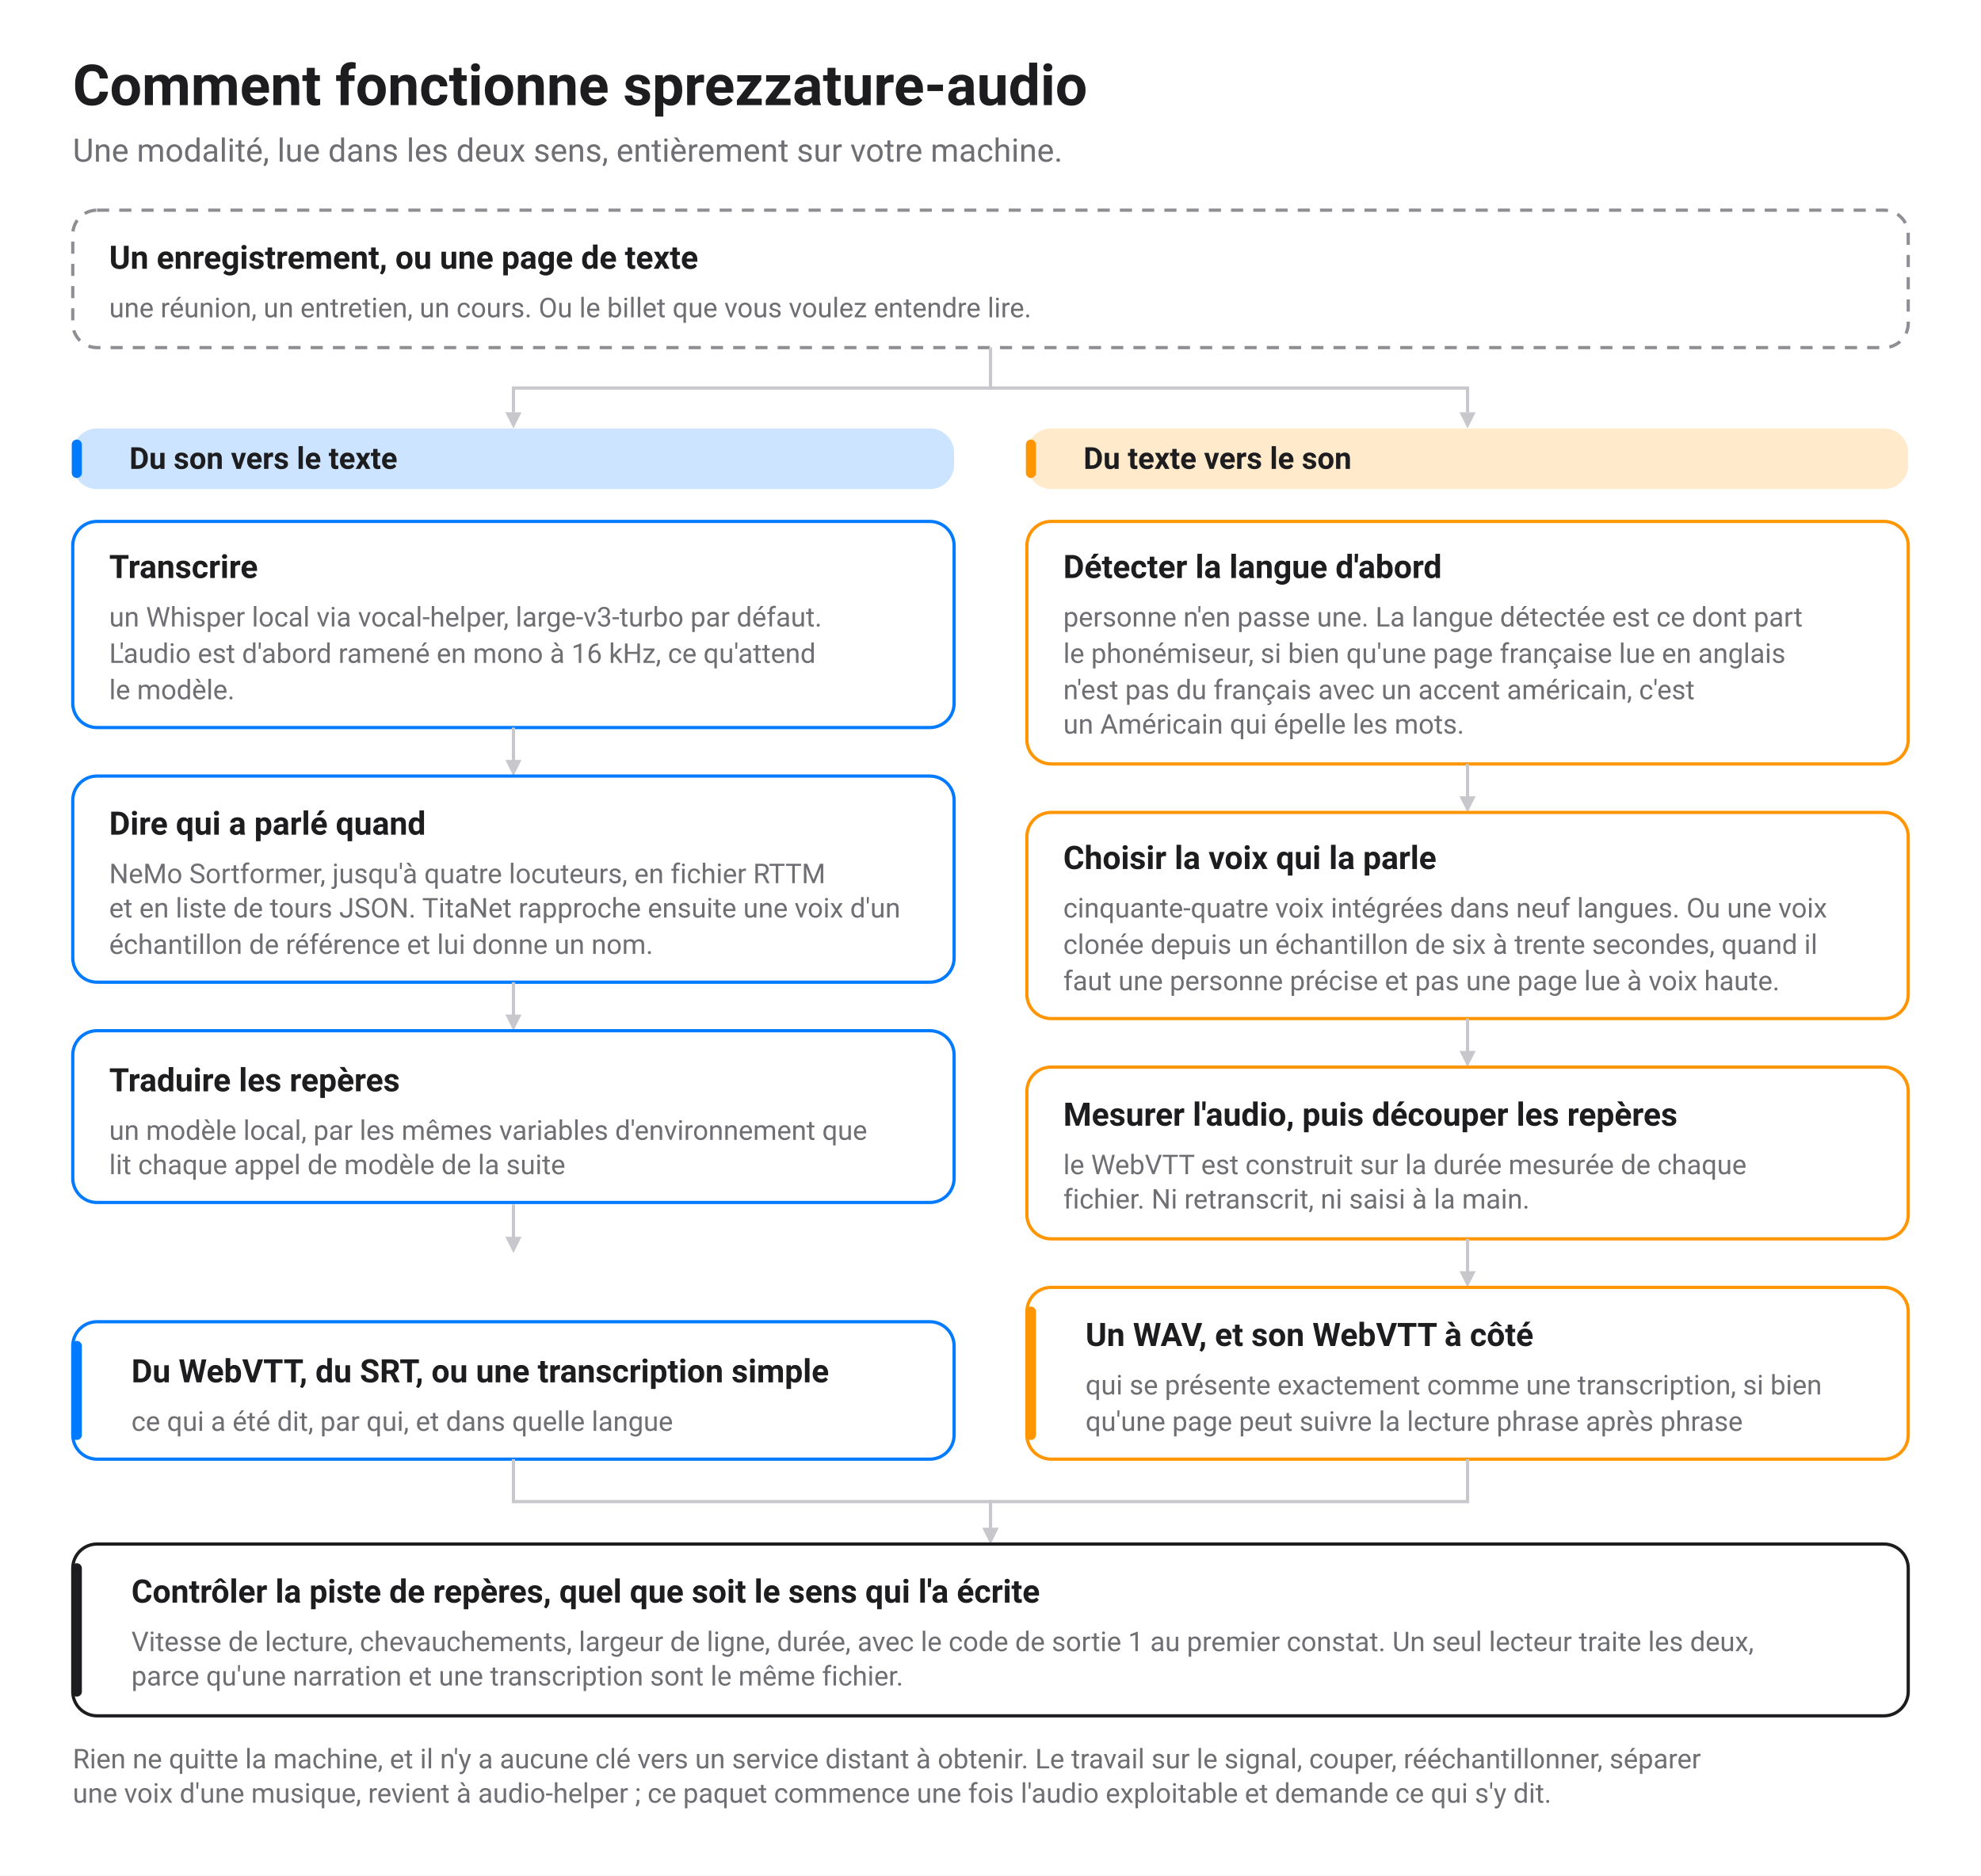
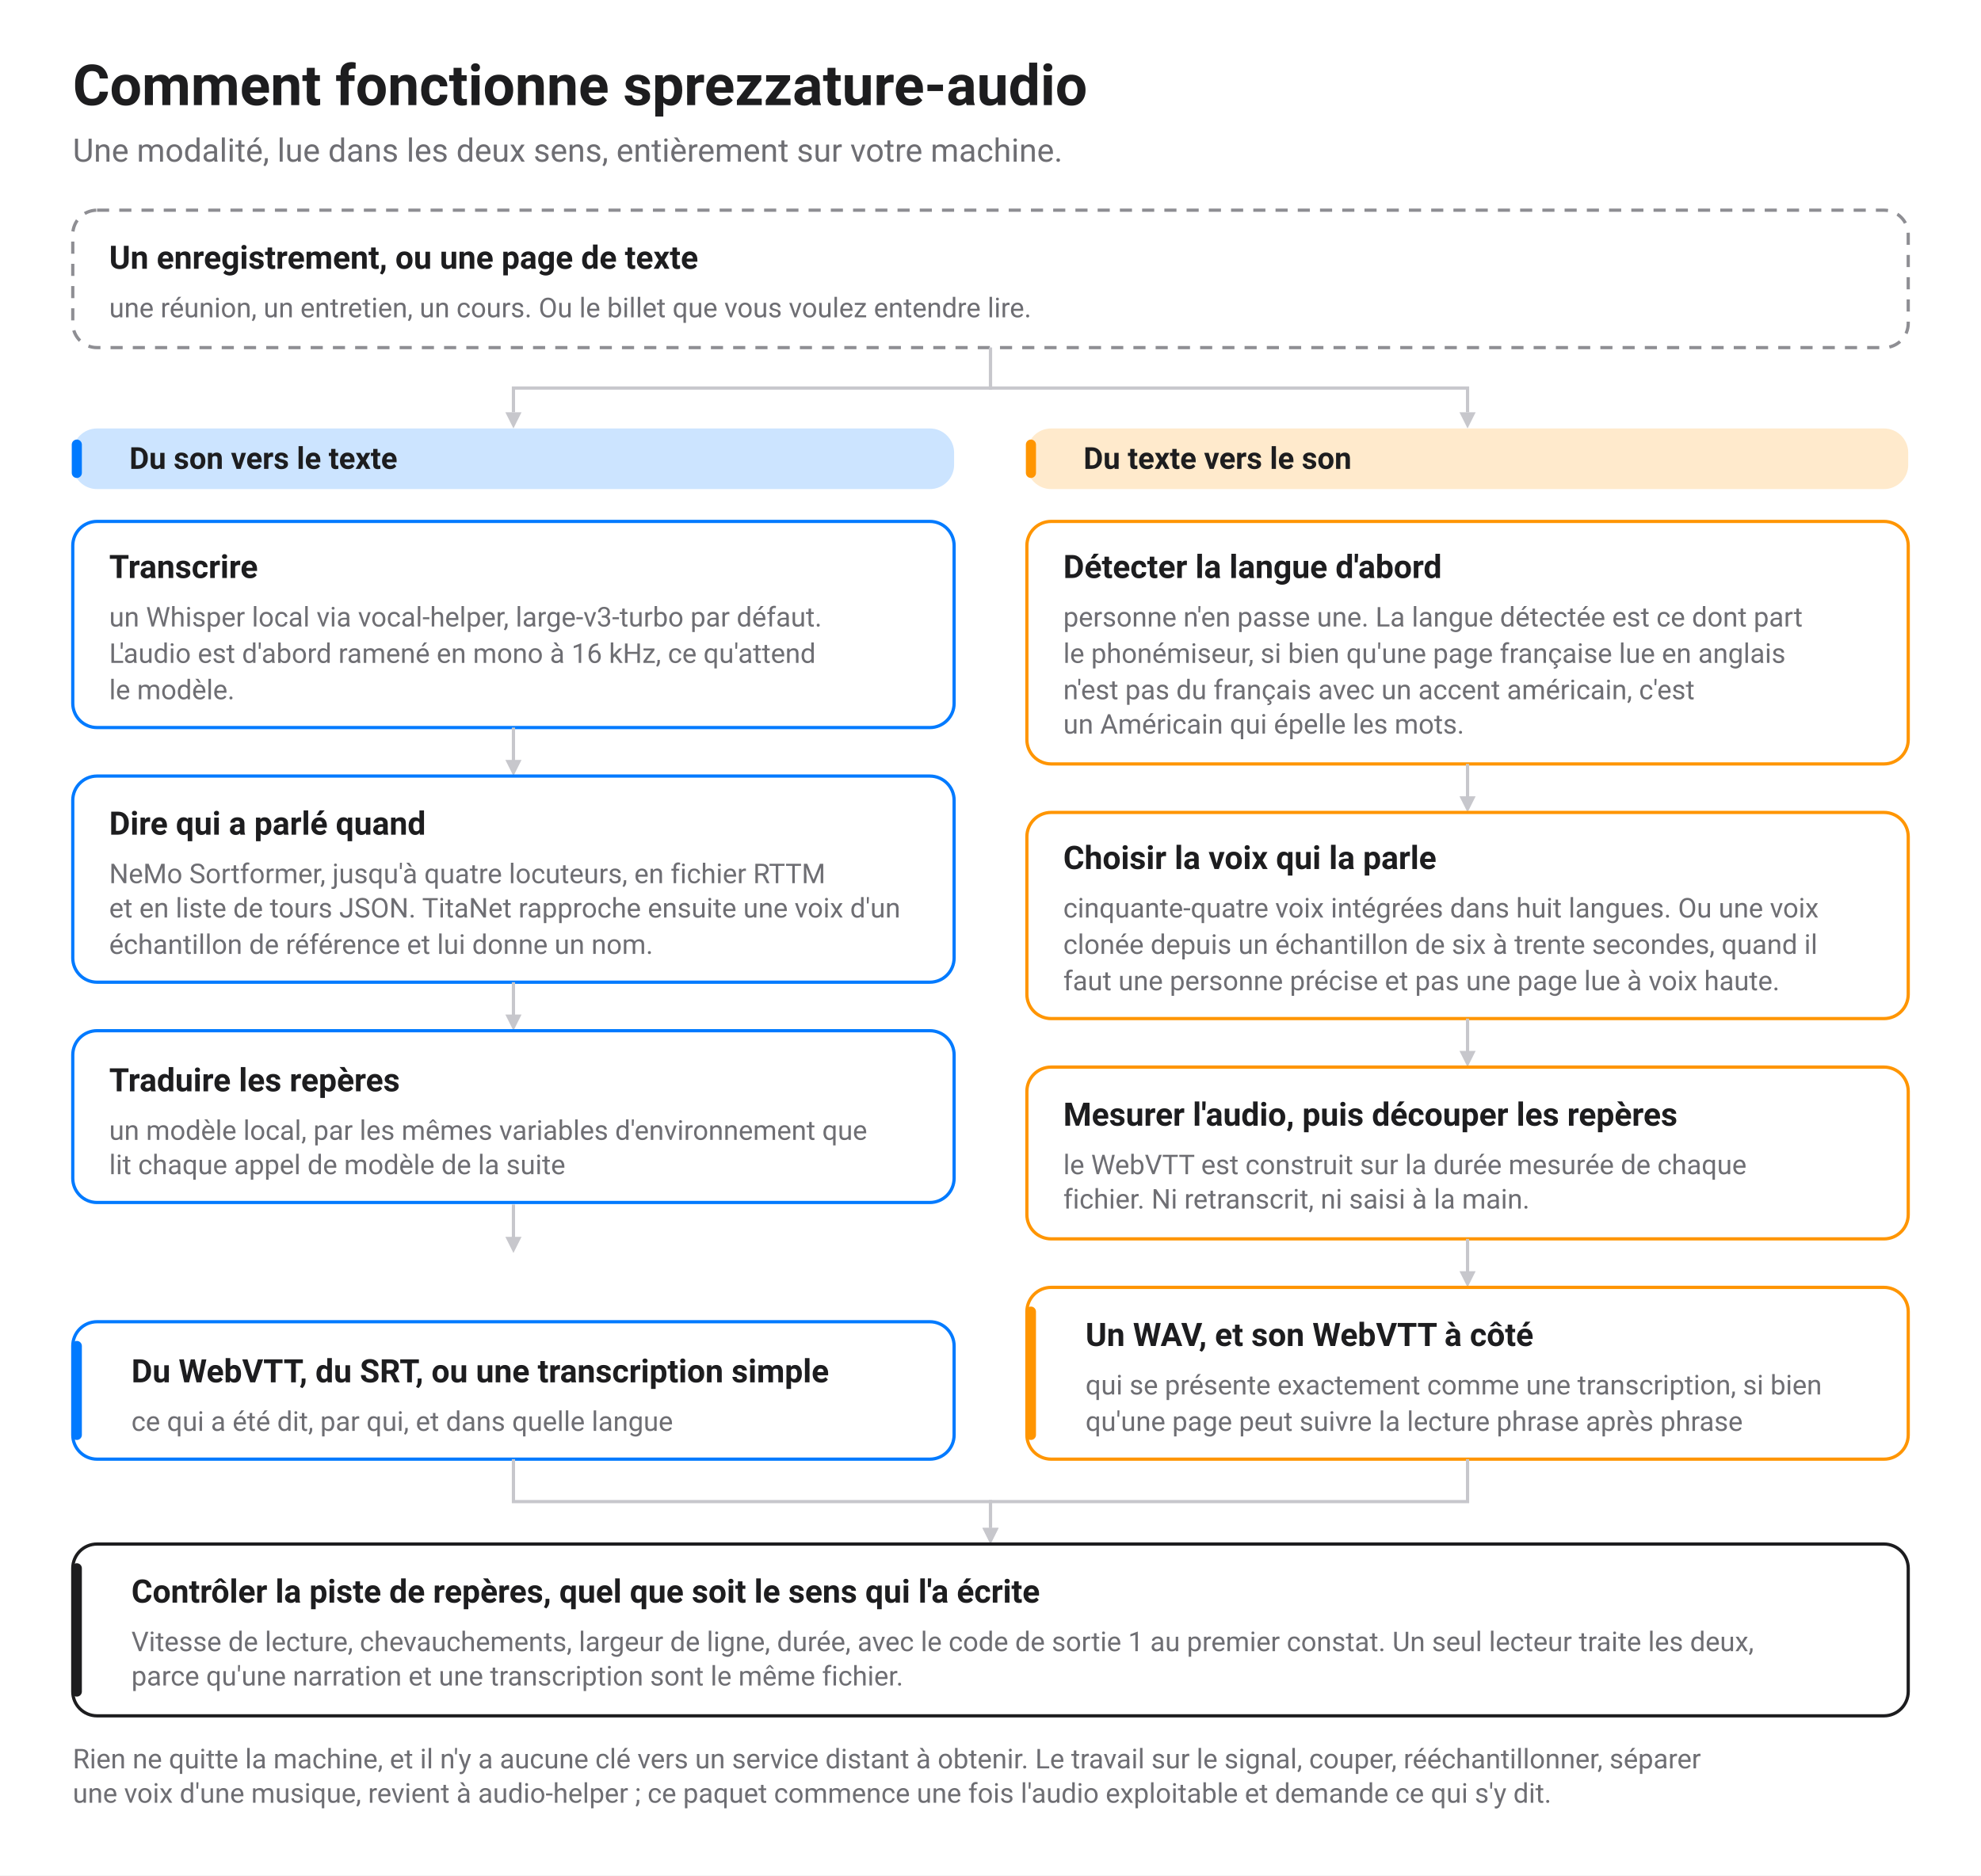
<svg xmlns="http://www.w3.org/2000/svg" width="980" height="928" viewBox="0 0 980 928" font-family="Roboto, Helvetica Neue, Helvetica, Arial, sans-serif" role="img" aria-labelledby="audio-hiw-title audio-hiw-desc">
  <style>@media (prefers-color-scheme: dark){rect[fill="#FFFFFF"]{fill:#141416;}rect.paper{fill:#0B0B0C;}[fill="#1D1D1F"]{fill:#F2F2F7;}[fill="#6E6E73"]{fill:#9C9CA3;}[stroke="#1D1D1F"]{stroke:#F2F2F7;}[stroke="#C7C7CC"]{stroke:#5A5A5E;}[fill="#C7C7CC"]{fill:#5A5A5E;}rect[fill="#CCE4FF"]{fill:#082646;}rect[fill="#FFEACC"]{fill:#462C09;}}</style>
  <rect class="paper" width="980" height="928" fill="#FFFFFF" />
  <text x="36" y="52" font-size="28" font-weight="700" fill="#1D1D1F">Comment fonctionne sprezzature-audio</text>
  <text x="36" y="80" font-size="16" font-weight="400" fill="#6E6E73">Une modalité, lue dans les deux sens, entièrement sur votre machine.</text>
  <rect x="36" y="104" width="908" height="68" rx="12" fill="#FFFFFF" stroke="#8E8E93" stroke-width="1.6" stroke-dasharray="6 5" />
  <text x="54" y="133" font-size="16" font-weight="600" fill="#1D1D1F">Un enregistrement, ou une page de texte</text>
  <text x="54" y="157" font-size="13.5" font-weight="400" fill="#6E6E73">une réunion, un entretien, un cours. Ou le billet que vous voulez entendre lire.</text>
  <path d="M490,172 V192 H254 V204" stroke="#C7C7CC" stroke-width="1.6" fill="none" />
  <path d="M250,204 L254,212 L258,204" fill="#C7C7CC" />
  <path d="M490,172 V192 H726 V204" stroke="#C7C7CC" stroke-width="1.6" fill="none" />
  <path d="M722,204 L726,212 L730,204" fill="#C7C7CC" />
  <rect x="36" y="212" width="436" height="30" rx="12" fill="#CCE4FF" />
  <path d="M38,220 v14" stroke="#007AFF" stroke-width="5" stroke-linecap="round" fill="none" />
  <text x="64" y="232" font-size="15" font-weight="700" fill="#1D1D1F">Du son vers le texte</text>
  <rect x="36" y="258" width="436" height="102" rx="12" fill="#FFFFFF" stroke="#007AFF" stroke-width="1.6" />
  <text x="54" y="286" font-size="16" font-weight="600" fill="#1D1D1F">Transcrire</text>
  <text x="54" y="310" font-size="13.5" font-weight="400" fill="#6E6E73">un Whisper local via vocal-helper, large-v3-turbo par défaut.</text>
  <text x="54" y="328" font-size="13.5" font-weight="400" fill="#6E6E73">L'audio est d'abord ramené en mono à 16 kHz, ce qu'attend</text>
  <text x="54" y="346" font-size="13.5" font-weight="400" fill="#6E6E73">le modèle.</text>
  <path d="M254,360 v17" stroke="#C7C7CC" stroke-width="1.6" fill="none" />
  <path d="M250,376 L254,384 L258,376" fill="#C7C7CC" />
  <rect x="36" y="384" width="436" height="102" rx="12" fill="#FFFFFF" stroke="#007AFF" stroke-width="1.6" />
  <text x="54" y="413" font-size="16" font-weight="600" fill="#1D1D1F">Dire qui a parlé quand</text>
  <text x="54" y="437" font-size="13.5" font-weight="400" fill="#6E6E73">NeMo Sortformer, jusqu'à quatre locuteurs, en fichier RTTM</text>
  <text x="54" y="454" font-size="13.5" font-weight="400" fill="#6E6E73">et en liste de tours JSON. TitaNet rapproche ensuite une voix d'un</text>
  <text x="54" y="472" font-size="13.5" font-weight="400" fill="#6E6E73">échantillon de référence et lui donne un nom.</text>
  <path d="M254,486 v17" stroke="#C7C7CC" stroke-width="1.6" fill="none" />
  <path d="M250,502 L254,510 L258,502" fill="#C7C7CC" />
  <rect x="36" y="510" width="436" height="85" rx="12" fill="#FFFFFF" stroke="#007AFF" stroke-width="1.6" />
  <text x="54" y="540" font-size="16" font-weight="600" fill="#1D1D1F">Traduire les repères</text>
  <text x="54" y="564" font-size="13.5" font-weight="400" fill="#6E6E73">un modèle local, par les mêmes variables d'environnement que</text>
  <text x="54" y="581" font-size="13.5" font-weight="400" fill="#6E6E73">lit chaque appel de modèle de la suite</text>
  <path d="M254,596 v17" stroke="#C7C7CC" stroke-width="1.6" fill="none" />
  <path d="M250,612 L254,620 L258,612" fill="#C7C7CC" />
  <rect x="36" y="654" width="436" height="68" rx="12" fill="#FFFFFF" stroke="#007AFF" stroke-width="1.6" />
  <path d="M38,666 v44" stroke="#007AFF" stroke-width="5" stroke-linecap="round" fill="none" />
  <text x="65" y="684" font-size="16" font-weight="600" fill="#1D1D1F">Du WebVTT, du SRT, ou une transcription simple</text>
  <text x="65" y="708" font-size="13.5" font-weight="400" fill="#6E6E73">ce qui a été dit, par qui, et dans quelle langue</text>
  <rect x="508" y="212" width="436" height="30" rx="12" fill="#FFEACC" />
  <path d="M510,220 v14" stroke="#FF9500" stroke-width="5" stroke-linecap="round" fill="none" />
  <text x="536" y="232" font-size="15" font-weight="700" fill="#1D1D1F">Du texte vers le son</text>
  <rect x="508" y="258" width="436" height="120" rx="12" fill="#FFFFFF" stroke="#FF9500" stroke-width="1.6" />
  <text x="526" y="286" font-size="16" font-weight="600" fill="#1D1D1F">Détecter la langue d'abord</text>
  <text x="526" y="310" font-size="13.5" font-weight="400" fill="#6E6E73">personne n'en passe une. La langue détectée est ce dont part</text>
  <text x="526" y="328" font-size="13.5" font-weight="400" fill="#6E6E73">le phonémiseur, si bien qu'une page française lue en anglais</text>
  <text x="526" y="346" font-size="13.5" font-weight="400" fill="#6E6E73">n'est pas du français avec un accent américain, c'est</text>
  <text x="526" y="363" font-size="13.5" font-weight="400" fill="#6E6E73">un Américain qui épelle les mots.</text>
  <path d="M726,378 v17" stroke="#C7C7CC" stroke-width="1.6" fill="none" />
  <path d="M722,394 L726,402 L730,394" fill="#C7C7CC" />
  <rect x="508" y="402" width="436" height="102" rx="12" fill="#FFFFFF" stroke="#FF9500" stroke-width="1.6" />
  <text x="526" y="430" font-size="16" font-weight="600" fill="#1D1D1F">Choisir la voix qui la parle</text>
-   <text x="526" y="454" font-size="13.5" font-weight="400" fill="#6E6E73">cinquante-quatre voix intégrées dans neuf langues. Ou une voix</text>
+   <text x="526" y="454" font-size="13.5" font-weight="400" fill="#6E6E73">cinquante-quatre voix intégrées dans huit langues. Ou une voix</text>
  <text x="526" y="472" font-size="13.5" font-weight="400" fill="#6E6E73">clonée depuis un échantillon de six à trente secondes, quand il</text>
  <text x="526" y="490" font-size="13.5" font-weight="400" fill="#6E6E73">faut une personne précise et pas une page lue à voix haute.</text>
  <path d="M726,504 v17" stroke="#C7C7CC" stroke-width="1.6" fill="none" />
  <path d="M722,520 L726,528 L730,520" fill="#C7C7CC" />
  <rect x="508" y="528" width="436" height="85" rx="12" fill="#FFFFFF" stroke="#FF9500" stroke-width="1.6" />
  <text x="526" y="557" font-size="16" font-weight="600" fill="#1D1D1F">Mesurer l'audio, puis découper les repères</text>
  <text x="526" y="581" font-size="13.5" font-weight="400" fill="#6E6E73">le WebVTT est construit sur la durée mesurée de chaque</text>
  <text x="526" y="598" font-size="13.5" font-weight="400" fill="#6E6E73">fichier. Ni retranscrit, ni saisi à la main.</text>
  <path d="M726,613 v17" stroke="#C7C7CC" stroke-width="1.6" fill="none" />
  <path d="M722,629 L726,637 L730,629" fill="#C7C7CC" />
  <rect x="508" y="637" width="436" height="85" rx="12" fill="#FFFFFF" stroke="#FF9500" stroke-width="1.6" />
  <path d="M510,649 v61" stroke="#FF9500" stroke-width="5" stroke-linecap="round" fill="none" />
  <text x="537" y="666" font-size="16" font-weight="600" fill="#1D1D1F">Un WAV, et son WebVTT à côté</text>
  <text x="537" y="690" font-size="13.5" font-weight="400" fill="#6E6E73">qui se présente exactement comme une transcription, si bien</text>
  <text x="537" y="708" font-size="13.5" font-weight="400" fill="#6E6E73">qu'une page peut suivre la lecture phrase après phrase</text>
  <path d="M254,722 V743 H490 V756" stroke="#C7C7CC" stroke-width="1.6" fill="none" />
  <path d="M486,756 L490,764 L494,756" fill="#C7C7CC" />
  <path d="M726,722 V743 H490 V756" stroke="#C7C7CC" stroke-width="1.6" fill="none" />
  <path d="M486,756 L490,764 L494,756" fill="#C7C7CC" />
  <rect x="36" y="764" width="908" height="85" rx="12" fill="#FFFFFF" stroke="#1D1D1F" stroke-width="1.6" />
  <path d="M38,776 v61" stroke="#1D1D1F" stroke-width="5" stroke-linecap="round" fill="none" />
  <text x="65" y="793" font-size="16" font-weight="600" fill="#1D1D1F">Contrôler la piste de repères, quel que soit le sens qui l'a écrite</text>
  <text x="65" y="817" font-size="13.5" font-weight="400" fill="#6E6E73">Vitesse de lecture, chevauchements, largeur de ligne, durée, avec le code de sortie 1 au premier constat. Un seul lecteur traite les deux,</text>
  <text x="65" y="834" font-size="13.5" font-weight="400" fill="#6E6E73">parce qu'une narration et une transcription sont le même fichier.</text>
  <text x="36" y="875" font-size="13.5" font-weight="400" fill="#6E6E73">Rien ne quitte la machine, et il n'y a aucune clé vers un service distant à obtenir. Le travail sur le signal, couper, rééchantillonner, séparer</text>
  <text x="36" y="892" font-size="13.5" font-weight="400" fill="#6E6E73">une voix d'une musique, revient à audio-helper ; ce paquet commence une fois l'audio exploitable et demande ce qui s'y dit.</text>
</svg>
